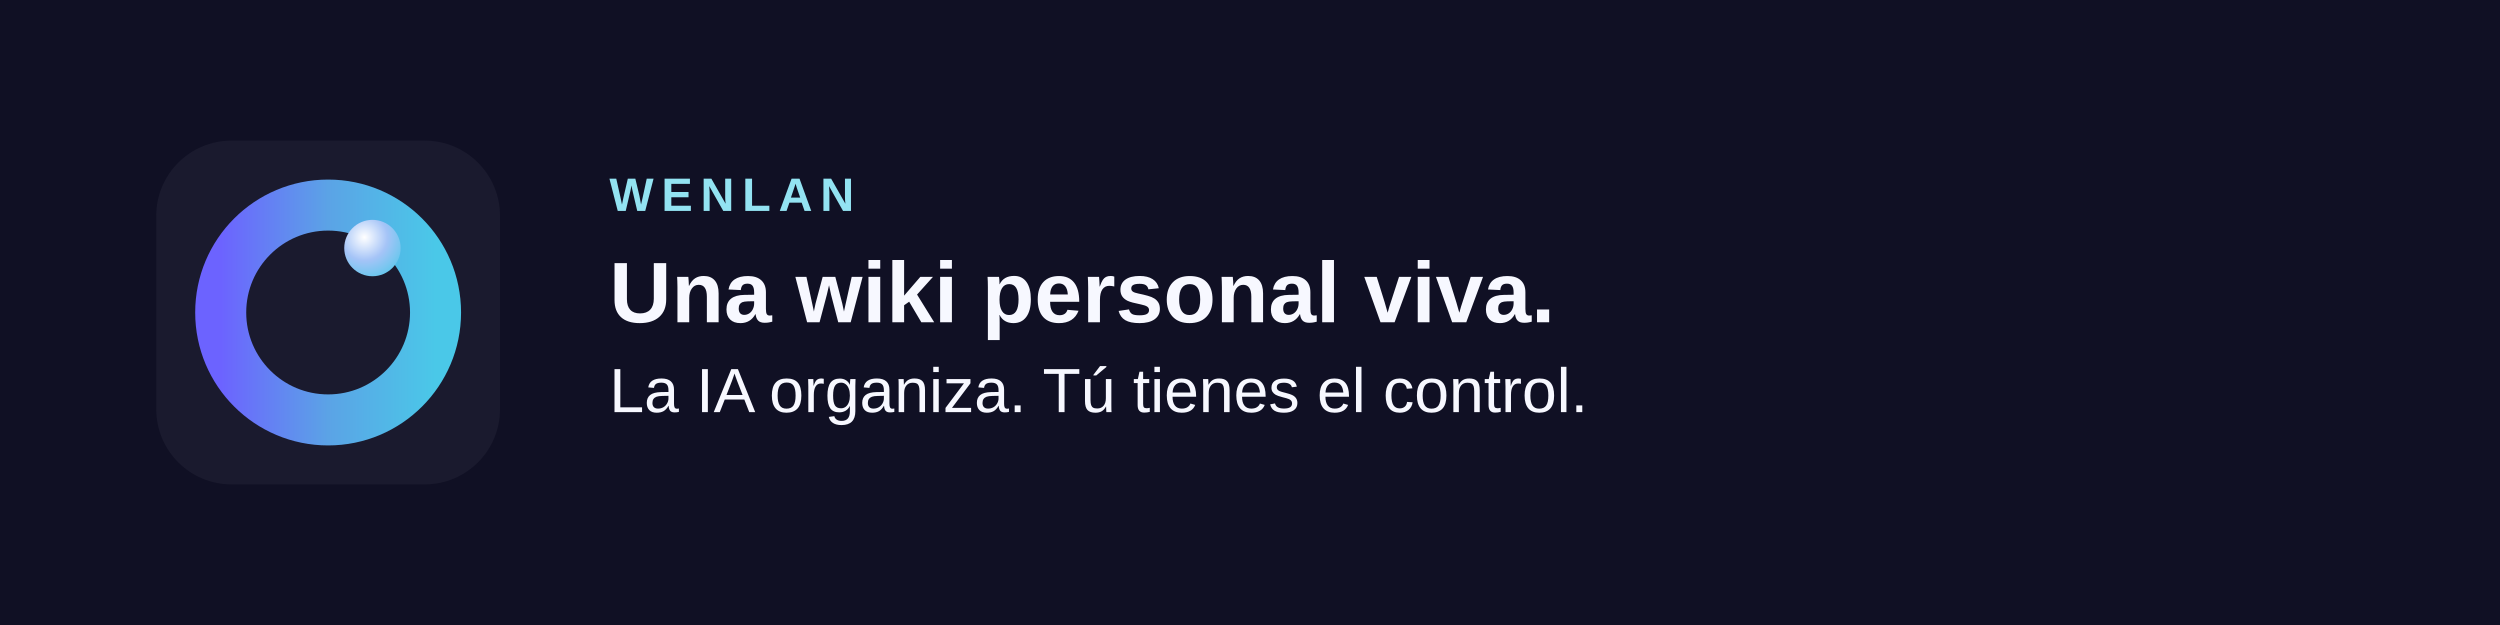
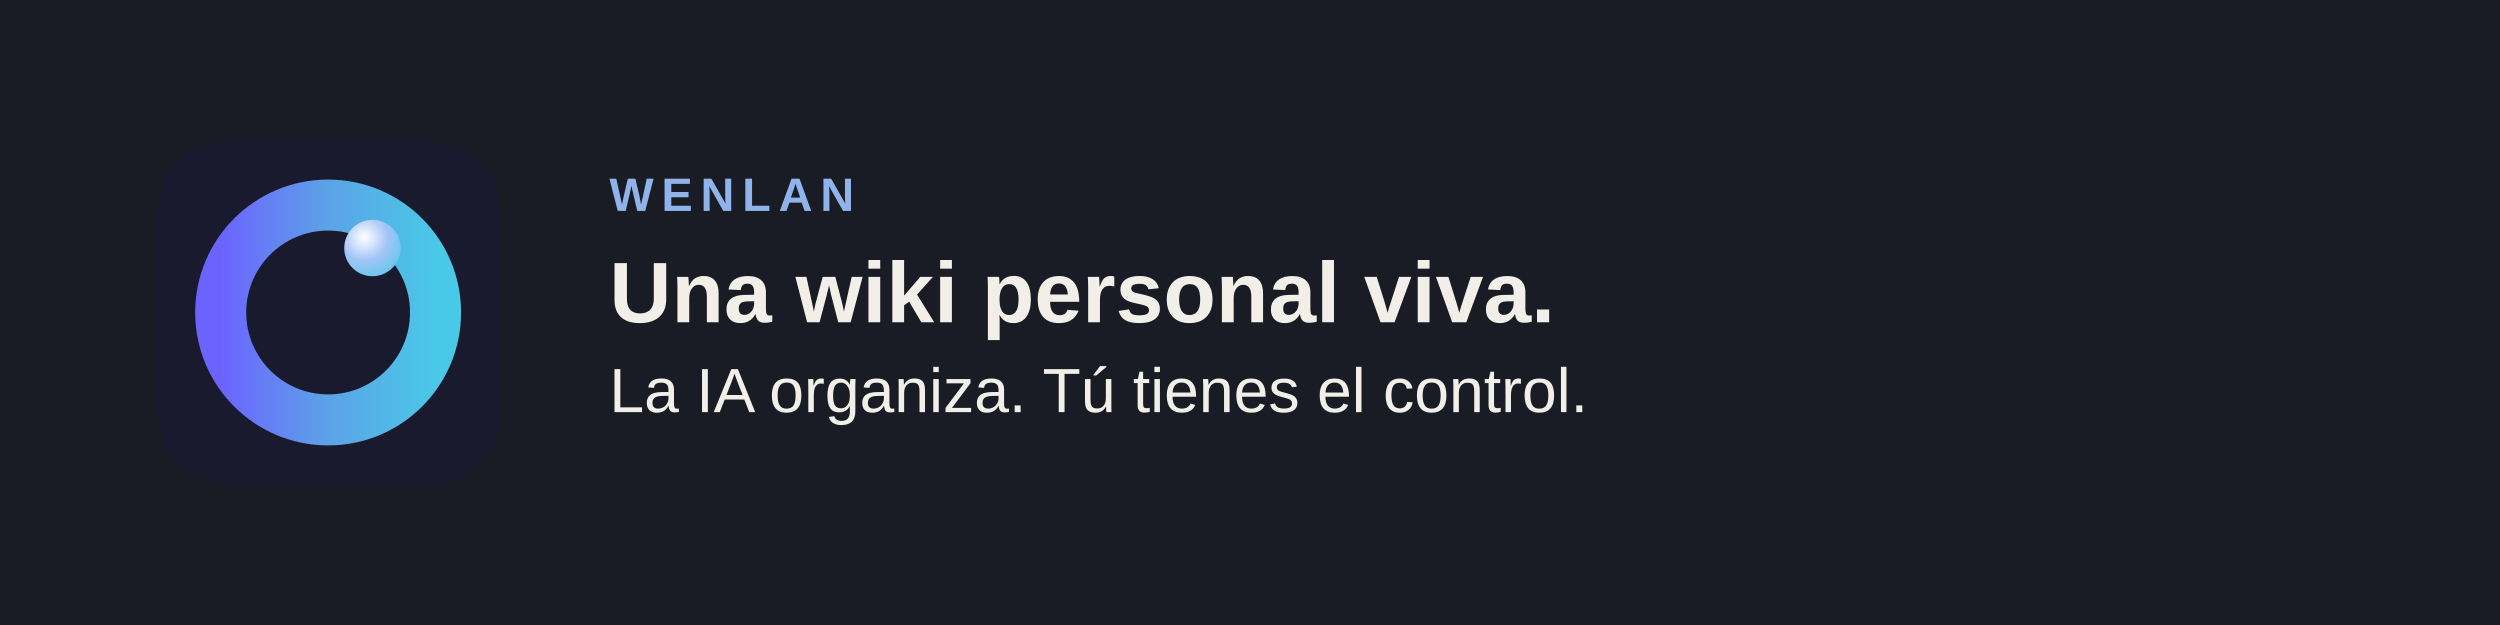
<svg xmlns="http://www.w3.org/2000/svg" width="1280" height="320" viewBox="0 0 1280 320" fill="none" role="img" aria-labelledby="title desc">
-   <rect width="1280" height="320" fill="#101024" />
+   <rect width="1280" height="320" fill="#191C24" />
  <g transform="translate(80 72) scale(0.34375)">
    <rect width="512" height="512" rx="112" fill="#1A1A2E" />
    <circle cx="256" cy="256" r="160" fill="none" stroke="url(#banner-es-ES-desktop-ring)" stroke-width="76" />
    <circle cx="322" cy="160" r="42" fill="url(#banner-es-ES-desktop-orb)" />
  </g>
-   <text x="312" y="108" fill="#93E3F2" font-family="Arial, &quot;Helvetica Neue&quot;, sans-serif" font-size="24" font-weight="700" text-anchor="start" letter-spacing="4">WENLAN</text>
-   <text x="312" y="165" fill="#F7F8FF" font-family="Arial, &quot;Helvetica Neue&quot;, sans-serif" font-size="44" font-weight="700" text-anchor="start">Una wiki personal viva.</text>
-   <text x="312" y="211" fill="#F7F8FF" font-family="Arial, &quot;Helvetica Neue&quot;, sans-serif" font-size="32" font-weight="400" text-anchor="start">La IA organiza. Tú tienes el control.</text>
+   <text x="312" y="108" fill="#8FB3EA" font-family="Arial, &quot;Helvetica Neue&quot;, sans-serif" font-size="24" font-weight="700" text-anchor="start" letter-spacing="4">WENLAN</text>
+   <text x="312" y="165" fill="#F1EFE8" font-family="Arial, &quot;Helvetica Neue&quot;, sans-serif" font-size="44" font-weight="700" text-anchor="start">Una wiki personal viva.</text>
+   <text x="312" y="211" fill="#F1EFE8" font-family="Arial, &quot;Helvetica Neue&quot;, sans-serif" font-size="32" font-weight="400" text-anchor="start">La IA organiza. Tú tienes el control.</text>
  <defs>
    <linearGradient id="banner-es-ES-desktop-ring" x1="96" y1="256" x2="416" y2="256" gradientUnits="userSpaceOnUse">
      <stop stop-color="#6C63FF" />
      <stop offset="0.5" stop-color="#5BA3E6" />
      <stop offset="1" stop-color="#4AC8E8" />
    </linearGradient>
    <radialGradient id="banner-es-ES-desktop-orb" cx="0" cy="0" r="1" gradientUnits="userSpaceOnUse" gradientTransform="translate(310 144) rotate(52.125) scale(76.0263)">
      <stop stop-color="#FFFFFF" />
      <stop offset="0.45" stop-color="#A5C4F7" />
      <stop offset="1" stop-color="#4AC8E8" />
    </radialGradient>
  </defs>
</svg>
